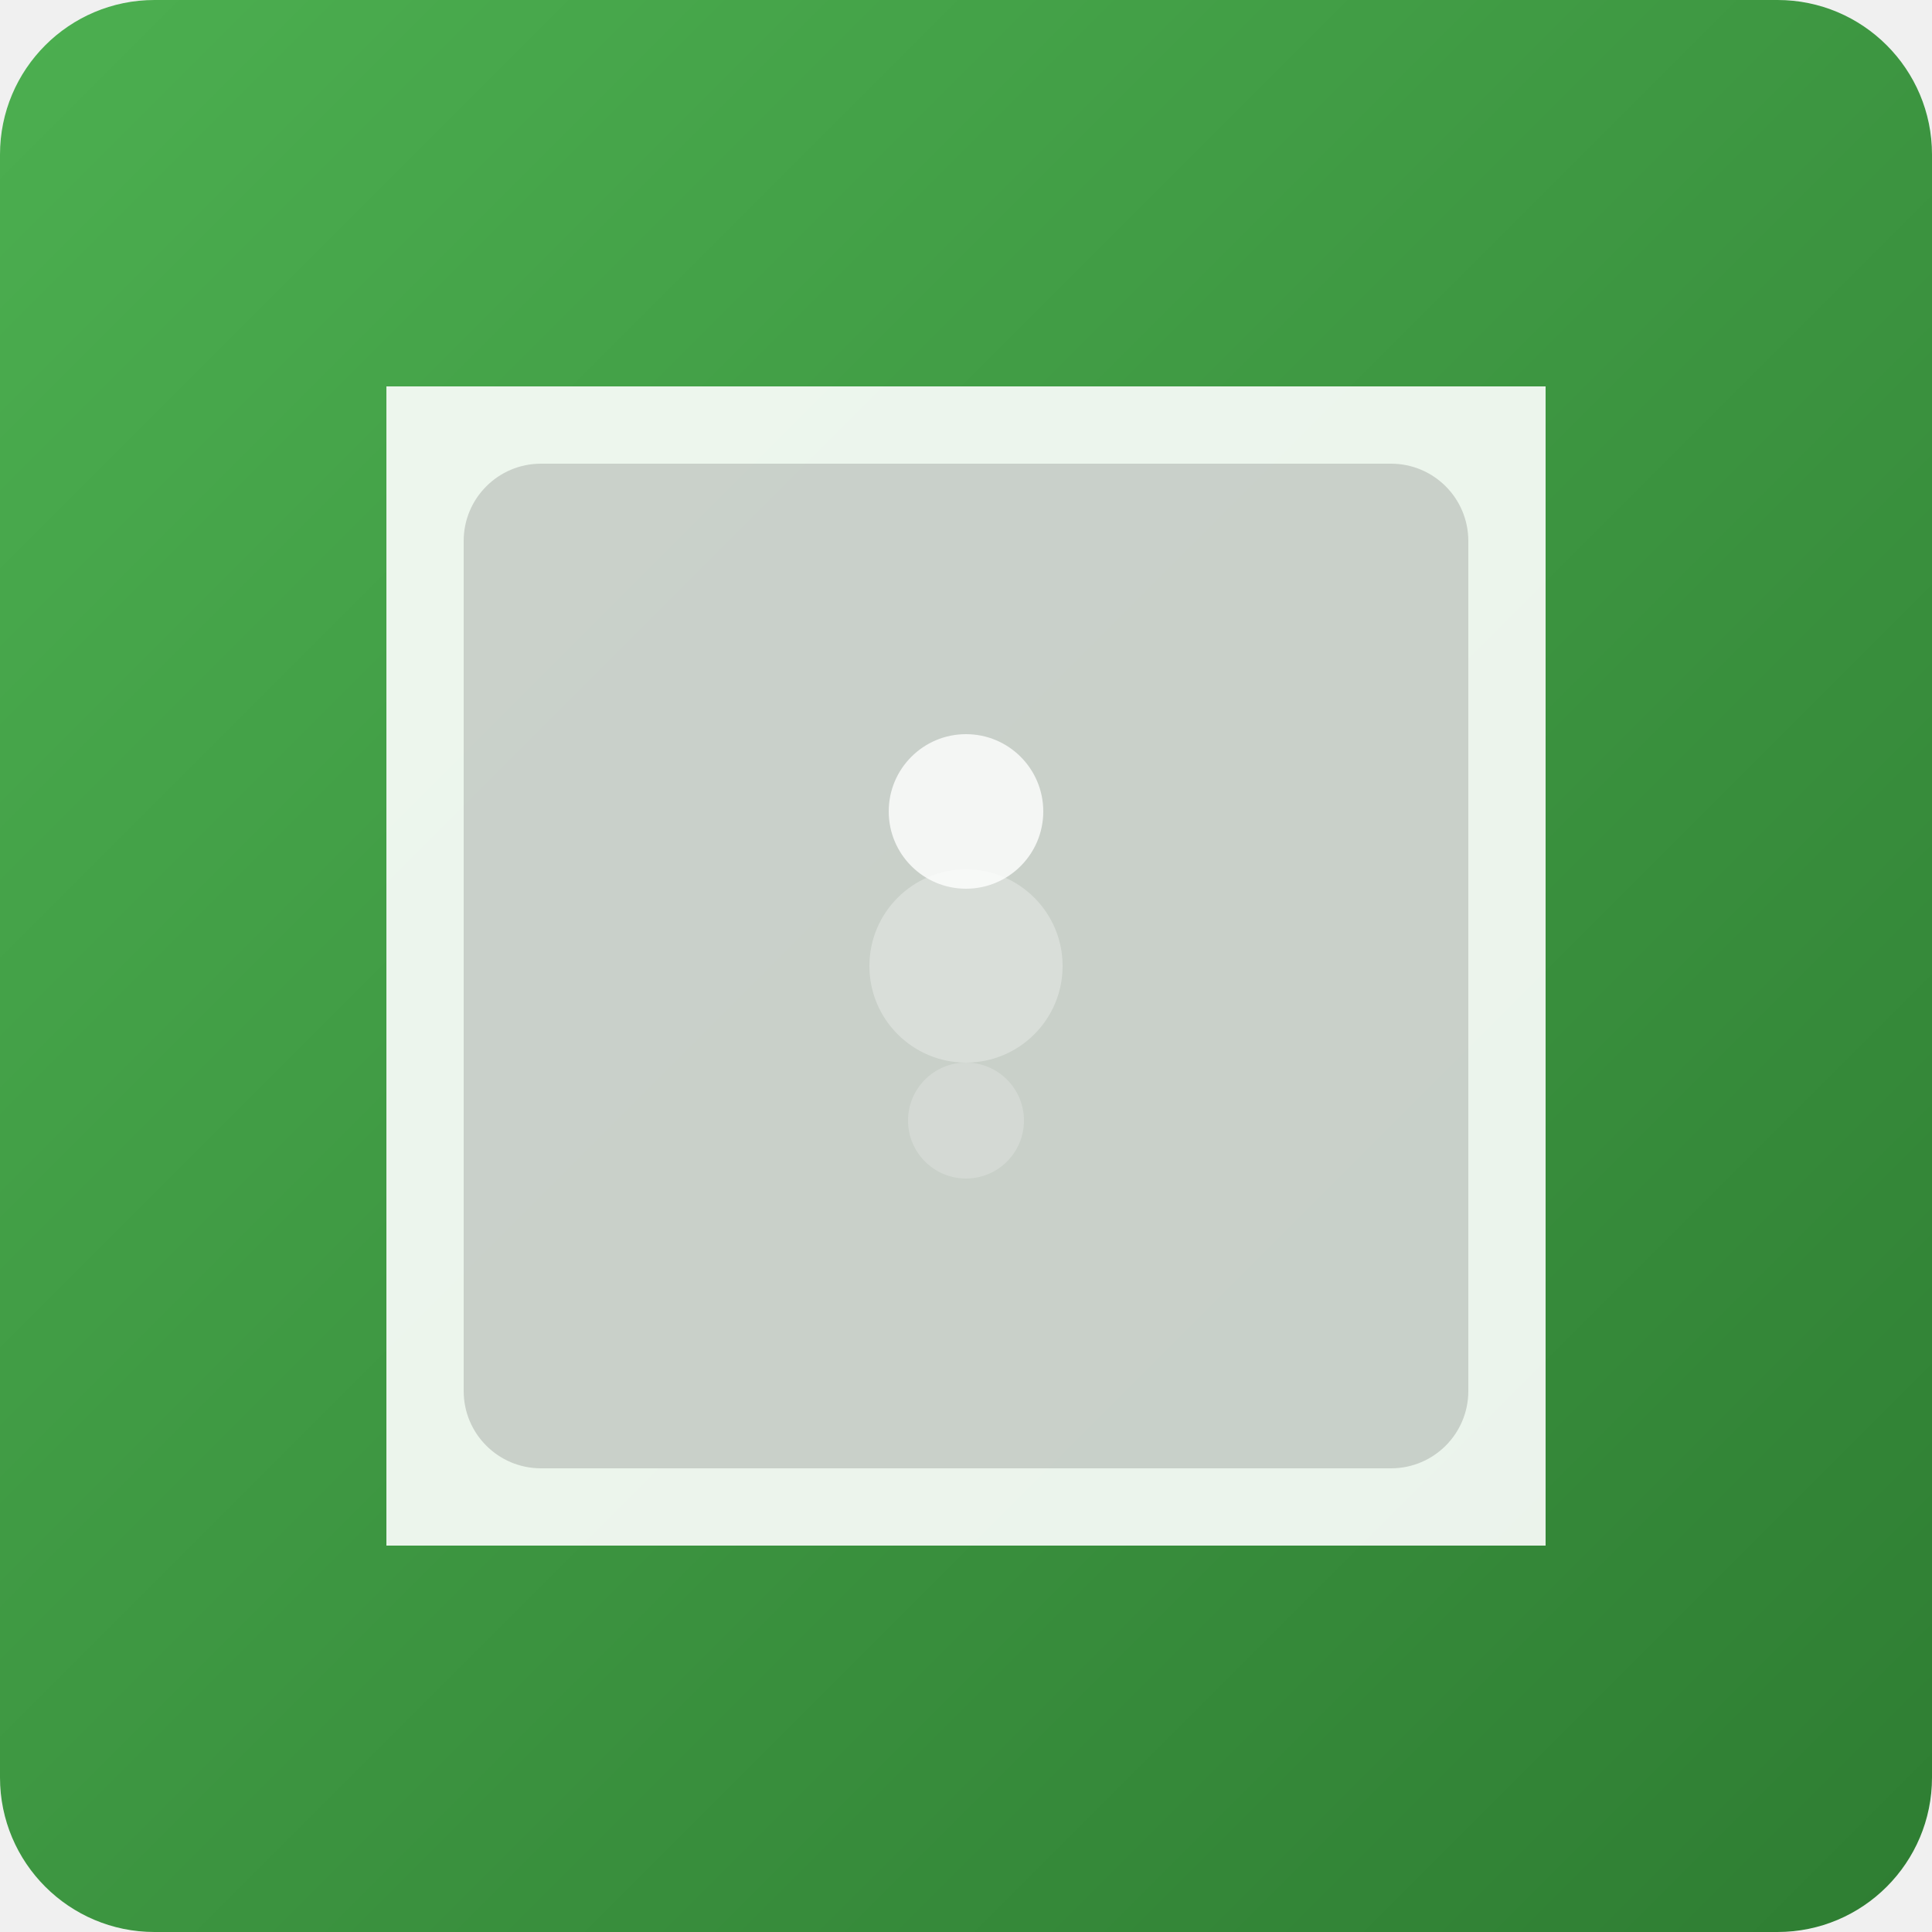
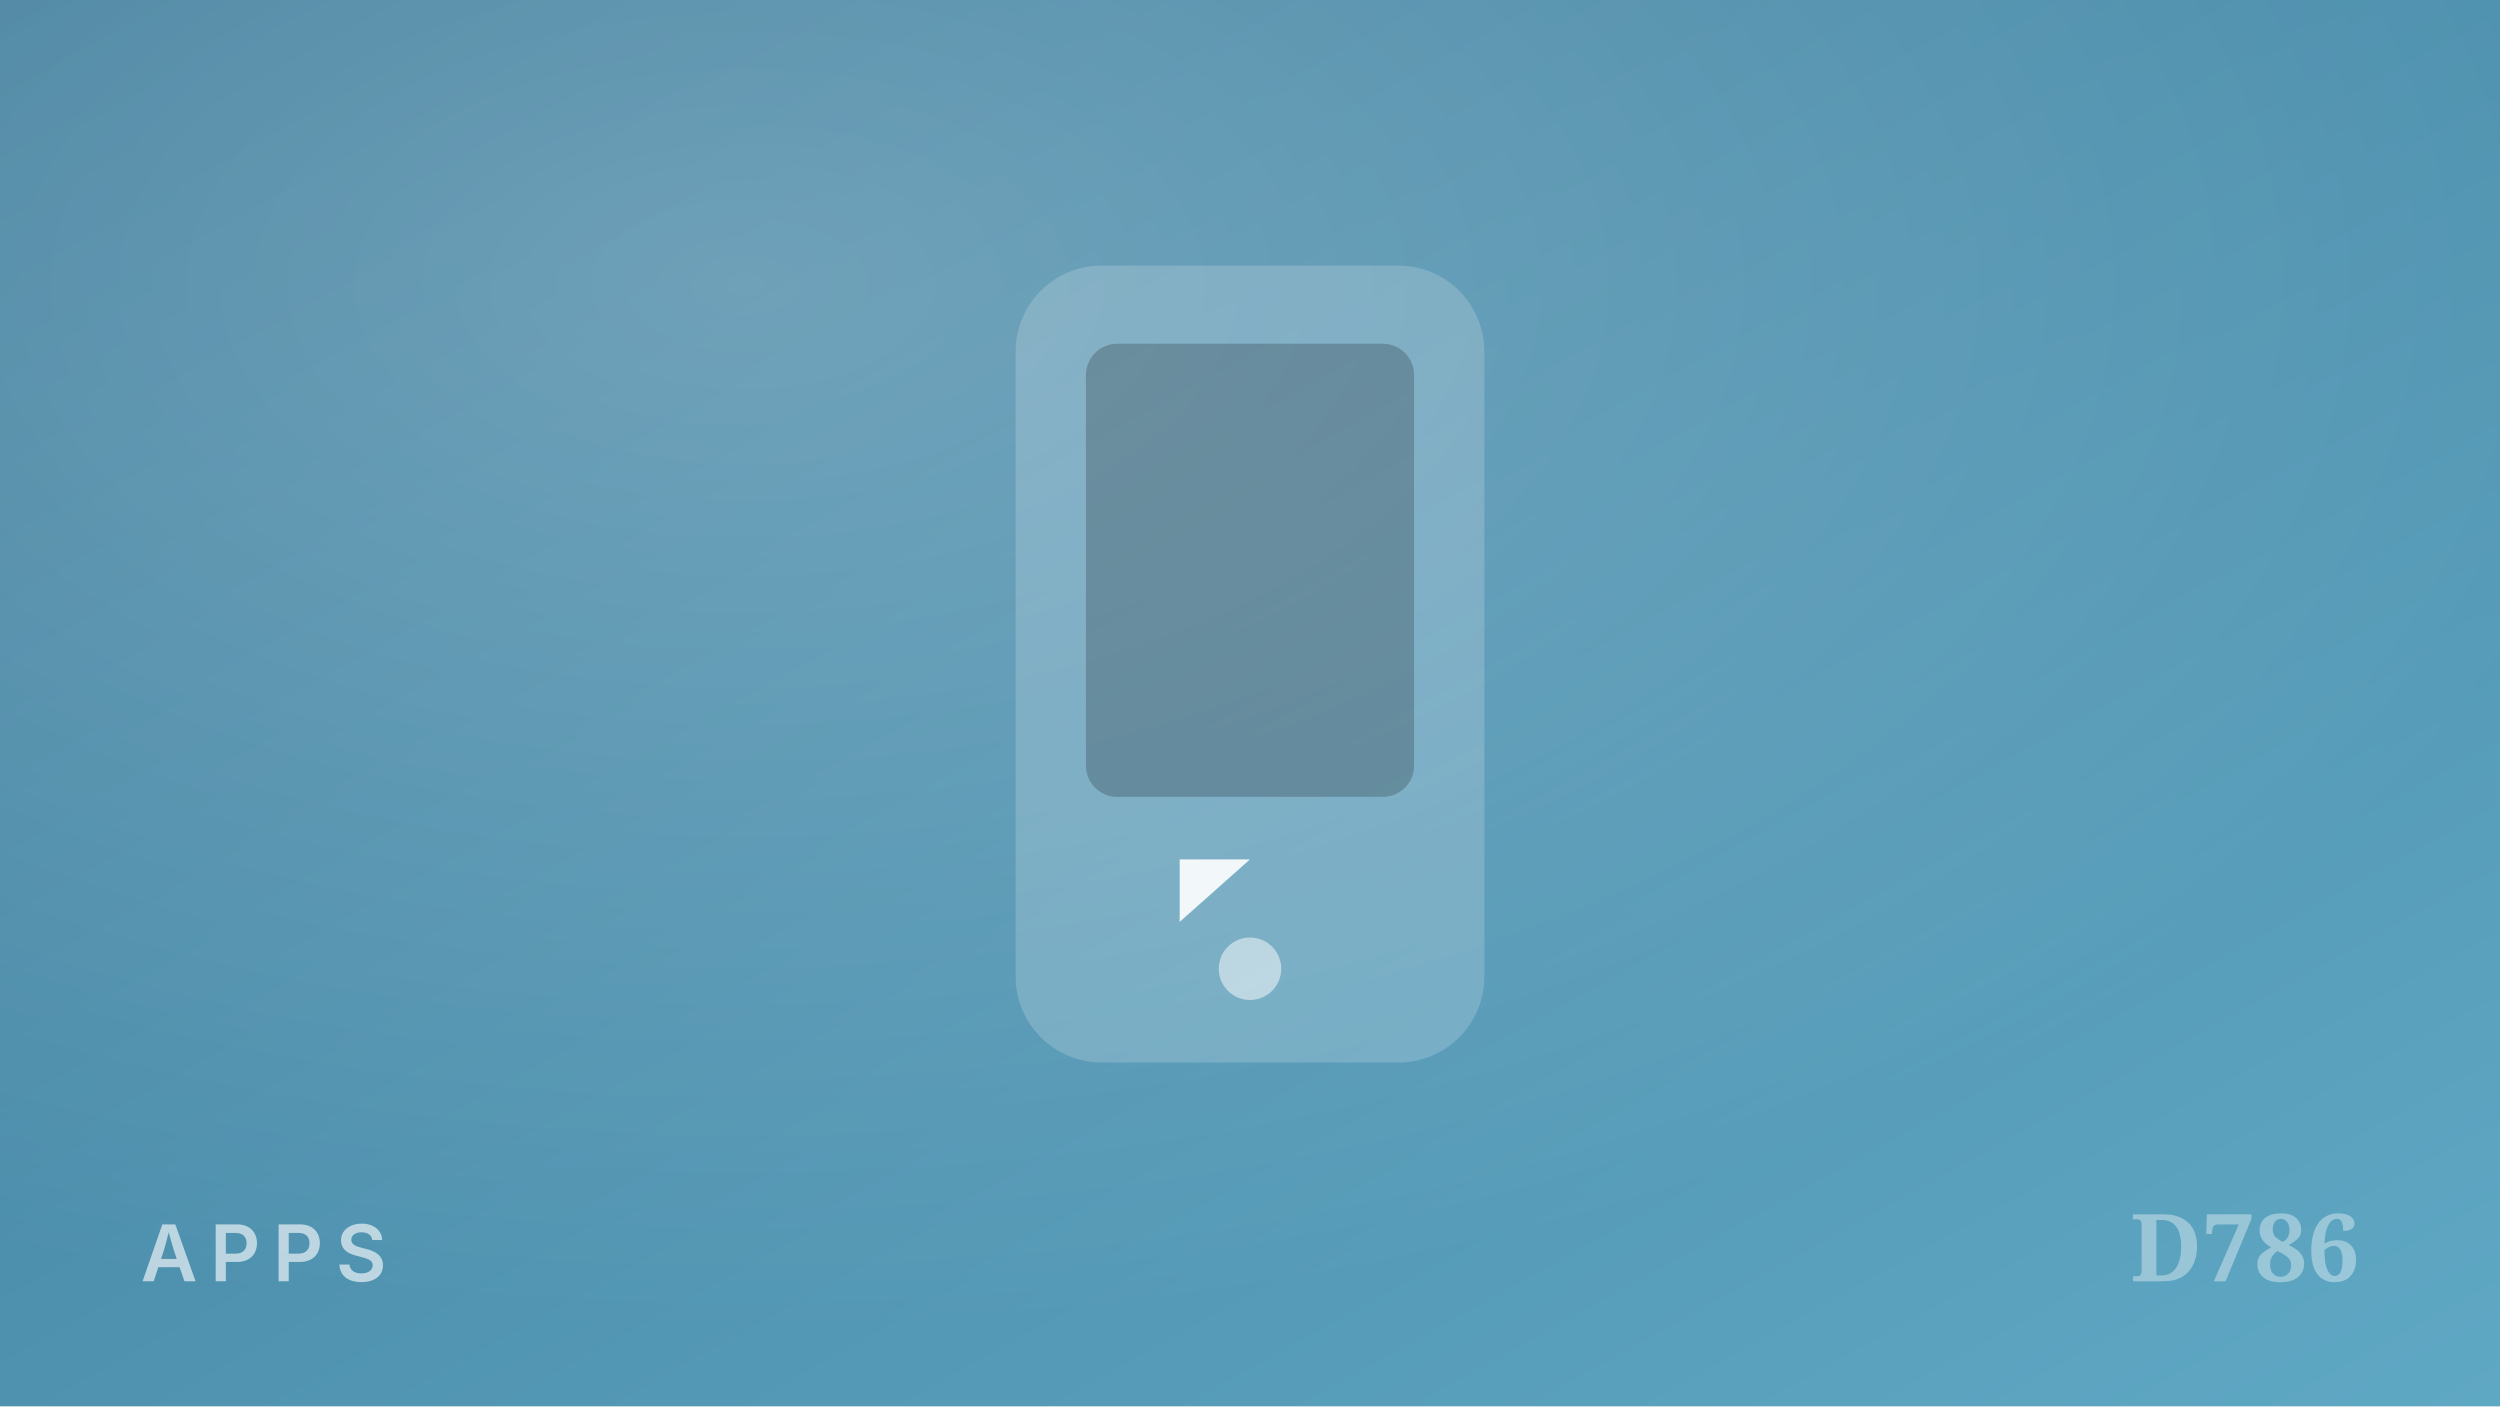
- <svg xmlns="http://www.w3.org/2000/svg" width="200" height="200" viewBox="0 0 200 200">
+ <svg xmlns="http://www.w3.org/2000/svg" width="320" height="180" viewBox="0 0 320 180" role="img" aria-label="Apps">
  <defs>
-     <linearGradient id="g4" x1="0%" y1="0%" x2="100%" y2="100%">
-       <stop offset="0%" stop-color="#4CAF50" />
-       <stop offset="100%" stop-color="#2E7D32" />
+     <linearGradient id="bg3" x1="0%" y1="0%" x2="100%" y2="100%">
+       <stop offset="0%" stop-color="#3E7C9B" />
+       <stop offset="100%" stop-color="#5FA8C4" />
    </linearGradient>
+     <radialGradient id="gl3" cx="30%" cy="20%" r="75%">
+       <stop offset="0%" stop-color="#fff" stop-opacity=".22" />
+       <stop offset="100%" stop-color="#fff" stop-opacity="0" />
+     </radialGradient>
  </defs>
-   <rect width="200" height="200" fill="url(#g4)" rx="16" />
-   <path d="M40 40 H160 V160 H40 Z" fill="#FFF" opacity="0.9" />
-   <rect x="48" y="48" width="104" height="104" rx="8" fill="rgba(0,0,0,0.15)" />
-   <circle cx="100" cy="84" r="8" fill="#FFF" opacity="0.8" />
-   <circle cx="100" cy="100" r="10" fill="rgba(255,255,255,0.3)" />
-   <circle cx="100" cy="116" r="6" fill="rgba(255,255,255,0.2)" />
+   <rect width="320" height="180" fill="url(#bg3)" />
+   <rect width="320" height="180" fill="url(#gl3)" />
+   <g fill="none" stroke-linecap="round" stroke-linejoin="round">
+     <rect x="130" y="34" width="60" height="102" rx="11" fill="rgba(255,255,255,.18)" />
+     <rect x="139" y="44" width="42" height="58" rx="4" fill="rgba(0,0,0,.2)" />
+     <path d="M160 110l-9 8v-8z" fill="#fff" opacity=".9" />
+     <circle cx="160" cy="124" r="4" fill="#fff" opacity=".5" />
+   </g>
+   <text x="18" y="164" font-family="Inter,system-ui,sans-serif" font-size="10" font-weight="600" letter-spacing="1.6" fill="#fff" opacity=".62">APPS</text>
+   <text x="302" y="164" text-anchor="end" font-family="Georgia,serif" font-size="12" font-weight="600" fill="#fff" opacity=".38">D786</text>
</svg>
